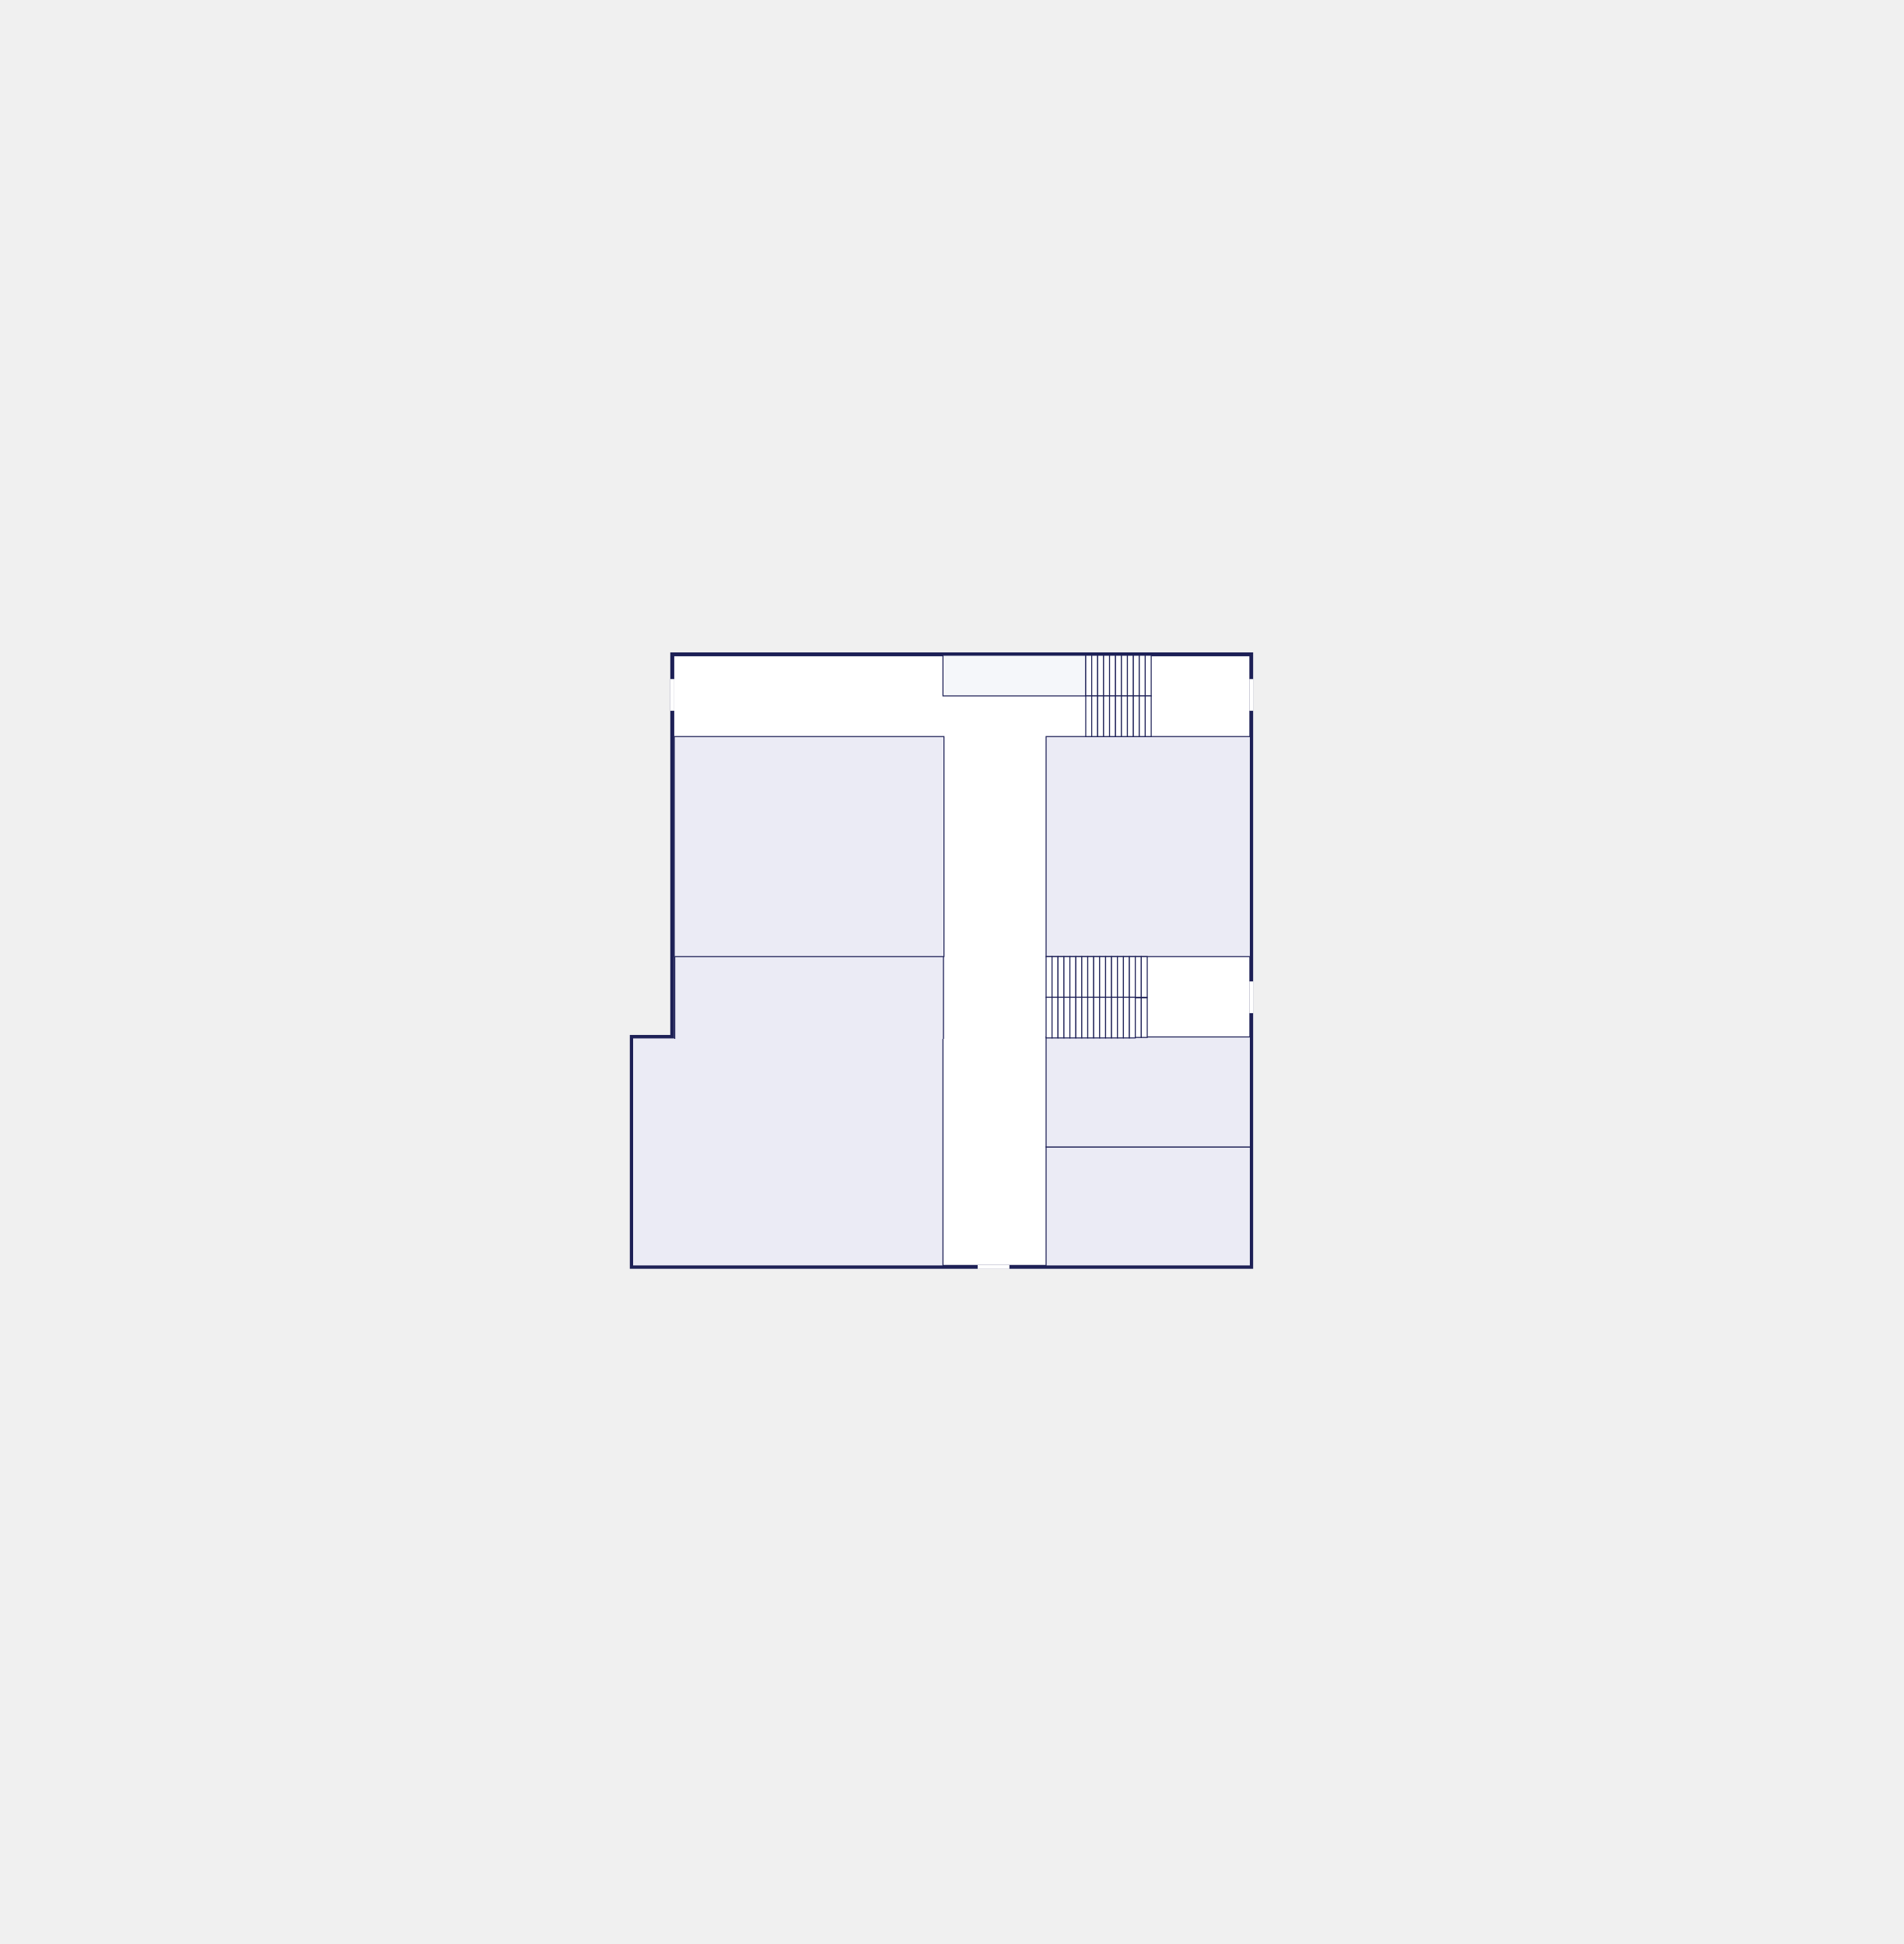
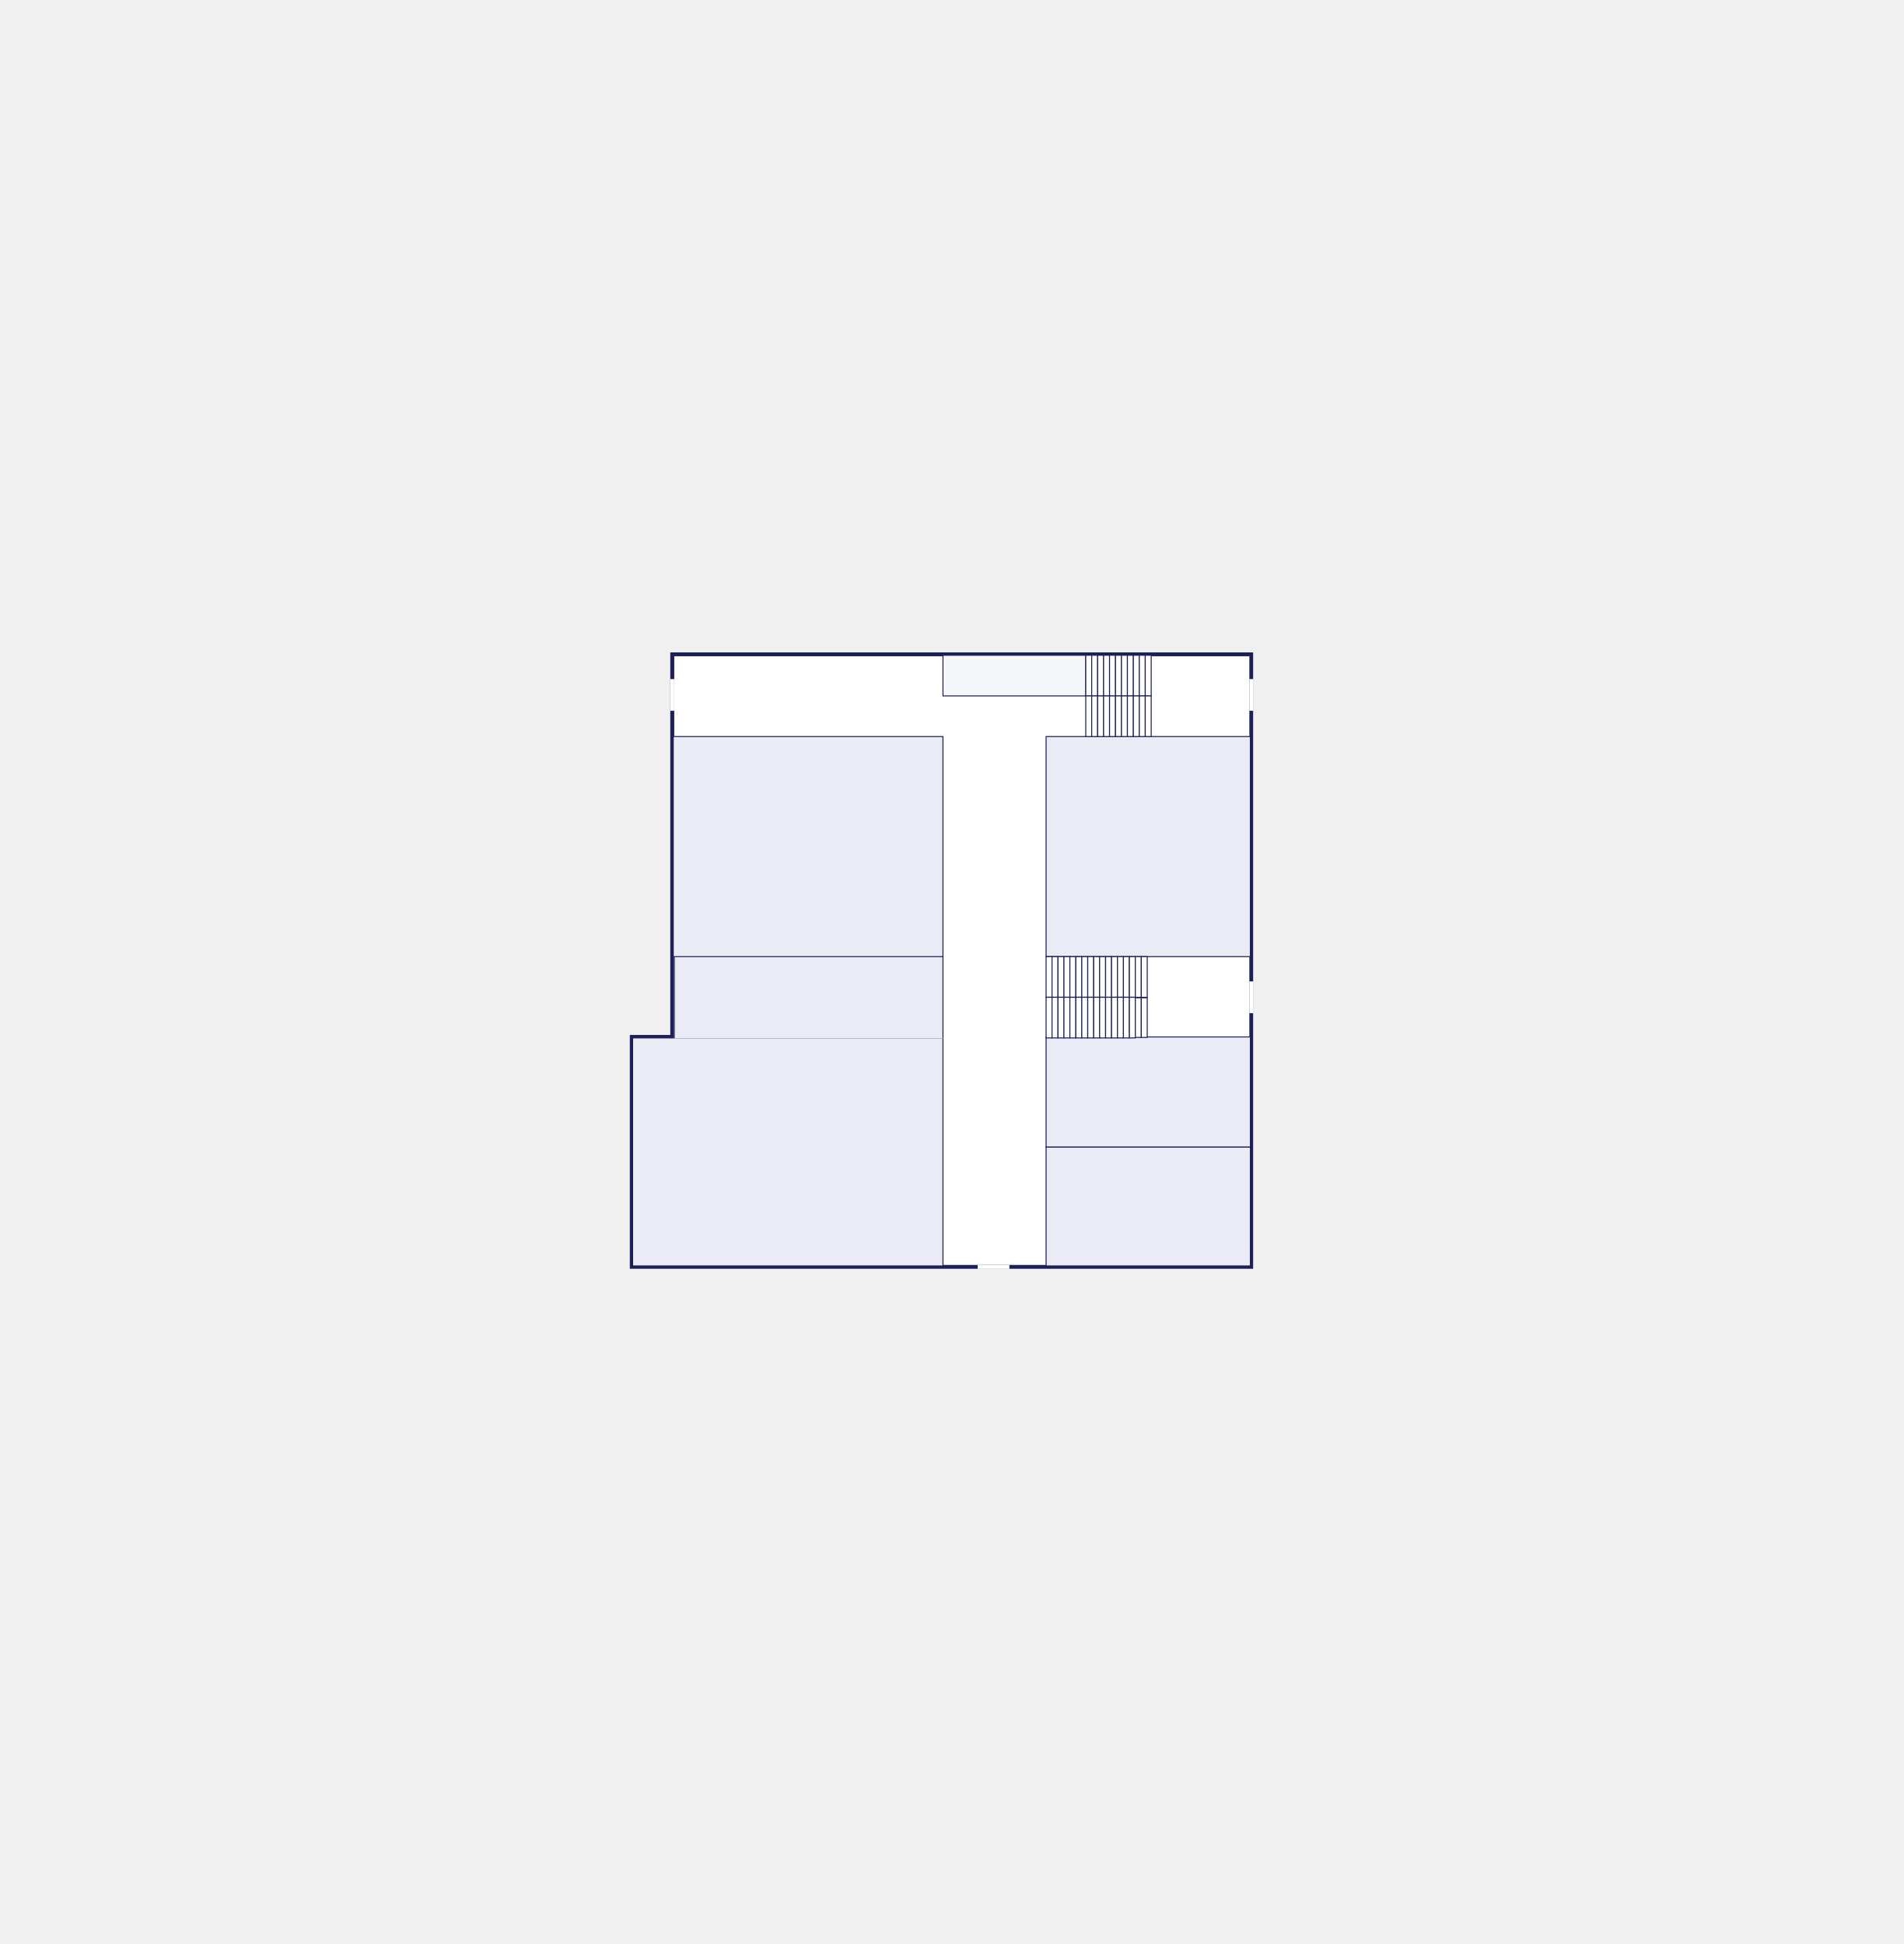
<svg xmlns="http://www.w3.org/2000/svg" width="1920" height="1961" viewBox="0 0 1920 1961" fill="none">
  <g>
    <g id="Union">
      <mask id="path-1-outside-1_1072_55139" maskUnits="userSpaceOnUse" x="635" y="658" width="629" height="622" fill="black">
        <rect fill="white" x="635" y="658" width="629" height="622" />
        <path d="M1261 1047H1261V1277H638V1047H678.995V661H1261V1047Z" />
      </mask>
      <path d="M1261 1047H1261V1277H638V1047H678.995V661H1261V1047Z" fill="white" />
      <path d="M1261 1047H1258V1050H1261V1047ZM1261 1047H1264V1044H1261V1047ZM1261 1277V1280H1264V1277H1261ZM638 1277H635V1280H638V1277ZM638 1047V1044H635V1047H638ZM678.995 1047V1050H681.995V1047H678.995ZM678.995 661V658H675.995V661H678.995ZM1261 661H1264V658H1261V661ZM1261 1047V1050H1261V1047V1044H1261V1047ZM1261 1047H1258V1277H1261H1264V1047H1261ZM1261 1277V1274H638V1277V1280H1261V1277ZM638 1277H641V1047H638H635V1277H638ZM638 1047V1050H678.995V1047V1044H638V1047ZM678.995 1047H681.995V661H678.995H675.995V1047H678.995ZM678.995 661V664H1261V661V658H678.995V661ZM1261 661H1258V1047H1261H1264V661H1261Z" fill="#1D2056" mask="url(#path-1-outside-1_1072_55139)" />
    </g>
    <g id="Union_2">
      <path d="M1261 1047H1261V1277H638V1047H678.995V661H1261V1047Z" fill="white" />
      <path d="M1261 1047H1260V1048H1261V1047ZM1261 1047H1262V1046H1261V1047ZM1261 1277V1278H1262V1277H1261ZM638 1277H637V1278H638V1277ZM638 1047V1046H637V1047H638ZM678.995 1047V1048H679.995V1047H678.995ZM678.995 661V660H677.995V661H678.995ZM1261 661H1262V660H1261V661ZM1261 1047V1048H1261V1047V1046H1261V1047ZM1261 1047H1260V1277H1261H1262V1047H1261ZM1261 1277V1276H638V1277V1278H1261V1277ZM638 1277H639V1047H638H637V1277H638ZM638 1047V1048H678.995V1047V1046H638V1047ZM678.995 1047H679.995V661H678.995H677.995V1047H678.995ZM678.995 661V662H1261V661V660H678.995V661ZM1261 661H1260V1047H1261H1262V661H1261Z" fill="#1D2056" />
    </g>
    <g id="room">
      <rect x="951" y="661" width="144" height="41" fill="#F5F7FA" />
      <rect x="951" y="661" width="144" height="41" stroke="#1D2056" />
    </g>
    <g id="room_2">
      <rect x="638" y="1047" width="313" height="230" fill="#EBEBF5" />
      <rect x="638" y="1047" width="313" height="230" stroke="#1D2056" />
    </g>
    <g id="Rectangle 240653265">
      <mask id="path-8-inside-2_1072_55139" fill="white">
-         <path d="M680 964H952V1048H680V964Z" />
+         <path d="M679.5 963.5H951.5V1047.5H679.5V963.5Z" />
      </mask>
-       <path d="M680 964H952V1048H680V964Z" fill="#EBEBF5" />
-       <path d="M680 964V963H679V964H680ZM952 964H953V963H952V964ZM680 964V965H952V964V963H680V964ZM952 964H951V1048H952H953V964H952ZM680 1048H681V964H680H679V1048H680Z" fill="#1D2056" mask="url(#path-8-inside-2_1072_55139)" />
+       <path d="M679.5 963.5H951.5V1047.5H679.5V963.5Z" fill="#EBEBF5" />
+       <path d="M679.5 963.5V962.5H678.5V963.5H679.5ZM951.5 963.5H952.5V962.5H951.5V963.5ZM679.5 963.5V964.5H951.5V963.5V962.5H679.5V963.5ZM951.5 963.5H950.5V1047.5H951.5H952.5V963.5H951.5ZM679.5 1047.5H680.5V963.5H679.5H678.5V1047.5H679.5Z" fill="#1D2056" mask="url(#path-8-inside-2_1072_55139)" />
    </g>
    <g id="room_3">
      <rect x="1055" y="1157" width="206" height="120" fill="#EBEBF5" />
      <rect x="1055" y="1157" width="206" height="120" stroke="#1D2056" />
    </g>
    <g id="room_4">
      <rect x="1055" y="1046" width="206" height="111" fill="#EBEBF5" />
      <rect x="1055" y="1046" width="206" height="111" stroke="#1D2056" />
    </g>
    <g id="room_5">
-       <rect x="680" y="743" width="272" height="222" fill="#EBEBF5" />
-       <rect x="680" y="743" width="272" height="222" stroke="#1D2056" />
+       <rect x="679" y="743" width="272" height="222" fill="#EBEBF5" />
+       <rect x="679" y="743" width="272" height="222" stroke="#1D2056" />
    </g>
    <g id="room_6">
      <rect x="1055" y="743" width="206" height="222" fill="#EBEBF5" />
      <rect x="1055" y="743" width="206" height="222" stroke="#1D2056" />
    </g>
    <g id="Frame 2087332188">
      <g id="stair">
        <rect id="Rectangle 240653086" x="1055" y="965" width="6" height="41" fill="white" stroke="#1D2056" />
      </g>
      <g id="stair_2">
        <rect id="Rectangle 240653086_2" x="1061" y="965" width="6" height="41" fill="white" stroke="#1D2056" />
      </g>
      <g id="stair_3">
        <rect id="Rectangle 240653086_3" x="1067" y="965" width="6" height="41" fill="white" stroke="#1D2056" />
      </g>
      <g id="stair_4">
        <rect id="Rectangle 240653086_4" x="1073" y="965" width="6" height="41" fill="white" stroke="#1D2056" />
      </g>
      <g id="stair_5">
        <rect id="Rectangle 240653086_5" x="1079" y="965" width="6" height="41" fill="white" stroke="#1D2056" />
      </g>
      <g id="stair_6">
        <rect id="Rectangle 240653086_6" x="1085" y="965" width="6" height="41" fill="white" stroke="#1D2056" />
      </g>
      <g id="stair_7">
        <rect id="Rectangle 240653086_7" x="1091" y="965" width="6" height="41" fill="white" stroke="#1D2056" />
      </g>
      <g id="stair_8">
        <rect id="Rectangle 240653086_8" x="1097" y="965" width="6" height="41" fill="white" stroke="#1D2056" />
      </g>
      <g id="stair_9">
        <rect id="Rectangle 240653086_9" x="1103" y="965" width="6" height="41" fill="white" stroke="#1D2056" />
      </g>
      <g id="stair_10">
        <rect id="Rectangle 240653086_10" x="1109" y="965" width="6" height="41" fill="white" stroke="#1D2056" />
      </g>
      <g id="stair_11">
        <rect id="Rectangle 240653086_11" x="1115" y="965" width="6" height="41" fill="white" stroke="#1D2056" />
      </g>
      <g id="stair_12">
        <rect id="Rectangle 240653086_12" x="1121" y="965" width="6" height="41" fill="white" stroke="#1D2056" />
      </g>
      <rect id="Rectangle 240653086_13" x="1127" y="965" width="6" height="41" fill="white" stroke="#1D2056" />
      <rect id="Rectangle 240653087" x="1133" y="965" width="6" height="41" fill="white" stroke="#1D2056" />
      <rect id="Rectangle 240653088" x="1139" y="965" width="6" height="41" fill="white" stroke="#1D2056" />
      <rect id="Rectangle 240653089" x="1145" y="965" width="6" height="41" fill="white" stroke="#1D2056" />
      <rect id="Rectangle 240653090" x="1151" y="965" width="6" height="41" fill="white" stroke="#1D2056" />
    </g>
    <g id="Frame 2087332189">
      <g id="stair_13">
        <rect id="Rectangle 240653086_14" x="1055" y="1006" width="6" height="41" fill="white" stroke="#1D2056" />
      </g>
      <g id="stair_14">
        <rect id="Rectangle 240653086_15" x="1061" y="1006" width="6" height="41" fill="white" stroke="#1D2056" />
      </g>
      <g id="stair_15">
        <rect id="Rectangle 240653086_16" x="1067" y="1006" width="6" height="41" fill="white" stroke="#1D2056" />
      </g>
      <g id="stair_16">
        <rect id="Rectangle 240653086_17" x="1073" y="1006" width="6" height="41" fill="white" stroke="#1D2056" />
      </g>
      <g id="stair_17">
        <rect id="Rectangle 240653086_18" x="1079" y="1006" width="6" height="41" fill="white" stroke="#1D2056" />
      </g>
      <g id="stair_18">
        <rect id="Rectangle 240653086_19" x="1085" y="1006" width="6" height="41" fill="white" stroke="#1D2056" />
      </g>
      <g id="stair_19">
        <rect id="Rectangle 240653086_20" x="1091" y="1006" width="6" height="41" fill="white" stroke="#1D2056" />
      </g>
      <g id="stair_20">
        <rect id="Rectangle 240653086_21" x="1097" y="1006" width="6" height="41" fill="white" stroke="#1D2056" />
      </g>
      <g id="stair_21">
        <rect id="Rectangle 240653086_22" x="1103" y="1006" width="6" height="41" fill="white" stroke="#1D2056" />
      </g>
      <g id="stair_22">
        <rect id="Rectangle 240653086_23" x="1109" y="1006" width="6" height="41" fill="white" stroke="#1D2056" />
      </g>
      <g id="stair_23">
        <rect id="Rectangle 240653086_24" x="1115" y="1006" width="6" height="41" fill="white" stroke="#1D2056" />
      </g>
      <g id="stair_24">
        <rect id="Rectangle 240653086_25" x="1121" y="1006" width="6" height="41" fill="white" stroke="#1D2056" />
      </g>
      <rect id="Rectangle 240653086_26" x="1127" y="1006" width="6" height="41" fill="white" stroke="#1D2056" />
      <rect id="Rectangle 240653087_2" x="1133" y="1006" width="6" height="41" fill="white" stroke="#1D2056" />
      <rect id="Rectangle 240653088_2" x="1139" y="1006" width="6" height="41" fill="white" stroke="#1D2056" />
      <rect id="Rectangle 240653089_2" x="1145" y="1006.5" width="6" height="40" fill="white" stroke="#1D2056" />
      <rect id="Rectangle 240653090_2" x="1151" y="1006.5" width="6" height="40" fill="white" stroke="#1D2056" />
    </g>
    <g id="Frame 2087332190">
      <g id="stair_25">
        <rect id="Rectangle 240653086_27" x="1095" y="661" width="6" height="41" fill="white" stroke="#1D2056" />
      </g>
      <g id="stair_26">
        <rect id="Rectangle 240653086_28" x="1101" y="661" width="6" height="41" fill="white" stroke="#1D2056" />
      </g>
      <g id="stair_27">
        <rect id="Rectangle 240653086_29" x="1107" y="661" width="6" height="41" fill="white" stroke="#1D2056" />
      </g>
      <g id="stair_28">
        <rect id="Rectangle 240653086_30" x="1113" y="661" width="6" height="41" fill="white" stroke="#1D2056" />
      </g>
      <g id="stair_29">
        <rect id="Rectangle 240653086_31" x="1119" y="661" width="6" height="41" fill="white" stroke="#1D2056" />
      </g>
      <g id="stair_30">
        <rect id="Rectangle 240653086_32" x="1125" y="661" width="6" height="41" fill="white" stroke="#1D2056" />
      </g>
      <rect id="Rectangle 240653086_33" x="1131" y="661" width="6" height="41" fill="white" stroke="#1D2056" />
      <rect id="Rectangle 240653087_3" x="1137" y="661" width="6" height="41" fill="white" stroke="#1D2056" />
      <rect id="Rectangle 240653088_3" x="1143" y="661" width="6" height="41" fill="white" stroke="#1D2056" />
      <rect id="Rectangle 240653089_3" x="1149" y="661" width="6" height="41" fill="white" stroke="#1D2056" />
      <rect id="Rectangle 240653090_3" x="1155" y="661" width="6" height="41" fill="white" stroke="#1D2056" />
    </g>
    <g id="Frame 2087332191">
      <g id="stair_31">
        <rect id="Rectangle 240653086_34" x="1095" y="702" width="6" height="41" fill="white" stroke="#1D2056" />
      </g>
      <g id="stair_32">
        <rect id="Rectangle 240653086_35" x="1101" y="702" width="6" height="41" fill="white" stroke="#1D2056" />
      </g>
      <g id="stair_33">
        <rect id="Rectangle 240653086_36" x="1107" y="702" width="6" height="41" fill="white" stroke="#1D2056" />
      </g>
      <g id="stair_34">
        <rect id="Rectangle 240653086_37" x="1113" y="702" width="6" height="41" fill="white" stroke="#1D2056" />
      </g>
      <g id="stair_35">
        <rect id="Rectangle 240653086_38" x="1119" y="702" width="6" height="41" fill="white" stroke="#1D2056" />
      </g>
      <g id="stair_36">
        <rect id="Rectangle 240653086_39" x="1125" y="702" width="6" height="41" fill="white" stroke="#1D2056" />
      </g>
      <rect id="Rectangle 240653086_40" x="1131" y="702" width="6" height="41" fill="white" stroke="#1D2056" />
      <rect id="Rectangle 240653087_4" x="1137" y="702" width="6" height="41" fill="white" stroke="#1D2056" />
      <rect id="Rectangle 240653088_4" x="1143" y="702" width="6" height="41" fill="white" stroke="#1D2056" />
      <rect id="Rectangle 240653089_4" x="1149" y="702" width="6" height="41" fill="white" stroke="#1D2056" />
      <rect id="Rectangle 240653090_4" x="1155" y="702" width="6" height="41" fill="white" stroke="#1D2056" />
    </g>
    <rect id="Rectangle 240653120" x="986" y="1280" width="4" height="32" transform="rotate(-90 986 1280)" fill="white" />
    <rect id="Rectangle 240653264" x="1260" y="990" width="4" height="32" fill="white" />
    <rect id="Rectangle 240653266" x="1260" y="685" width="4" height="32" fill="white" />
    <rect id="Rectangle 240653267" x="676" y="685" width="4" height="32" fill="white" />
  </g>
  <defs>
    <clipPath id="clip0_1072_55139">
      <rect width="32" height="32" fill="white" transform="translate(1091 990)" />
    </clipPath>
    <clipPath id="clip1_1072_55139">
      <rect width="32" height="32" fill="white" transform="translate(1112 686)" />
    </clipPath>
  </defs>
</svg>
